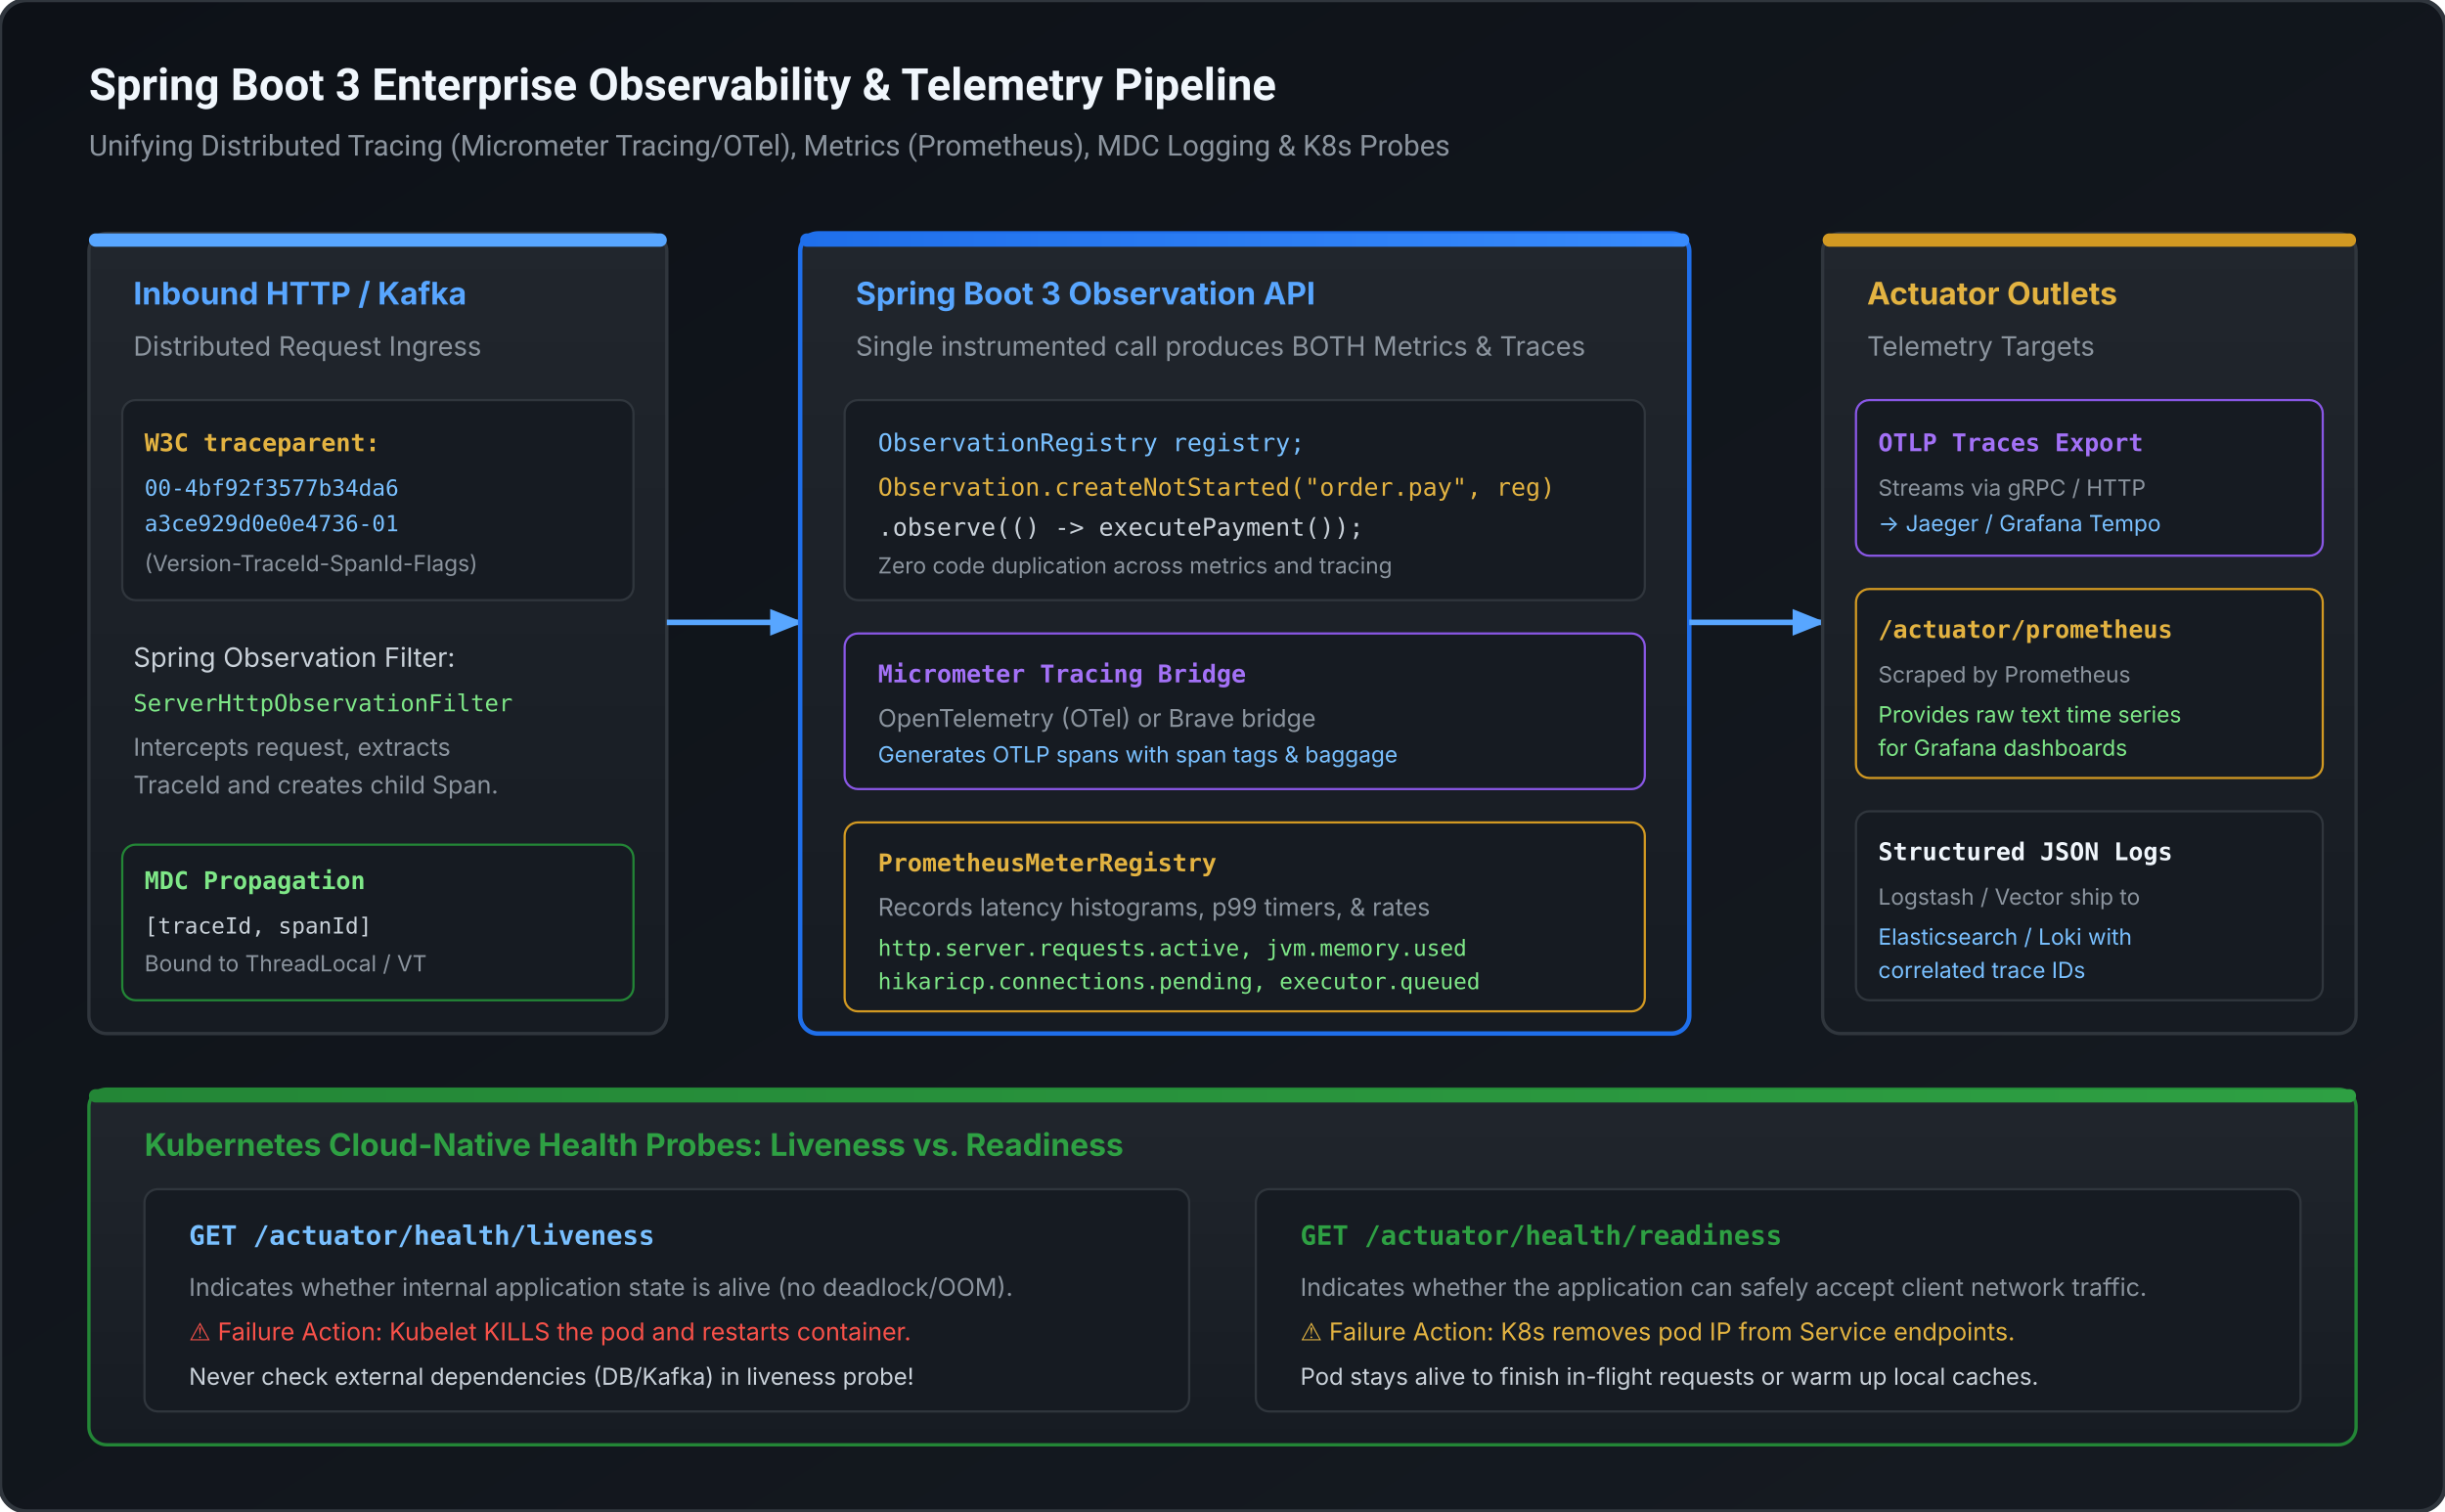
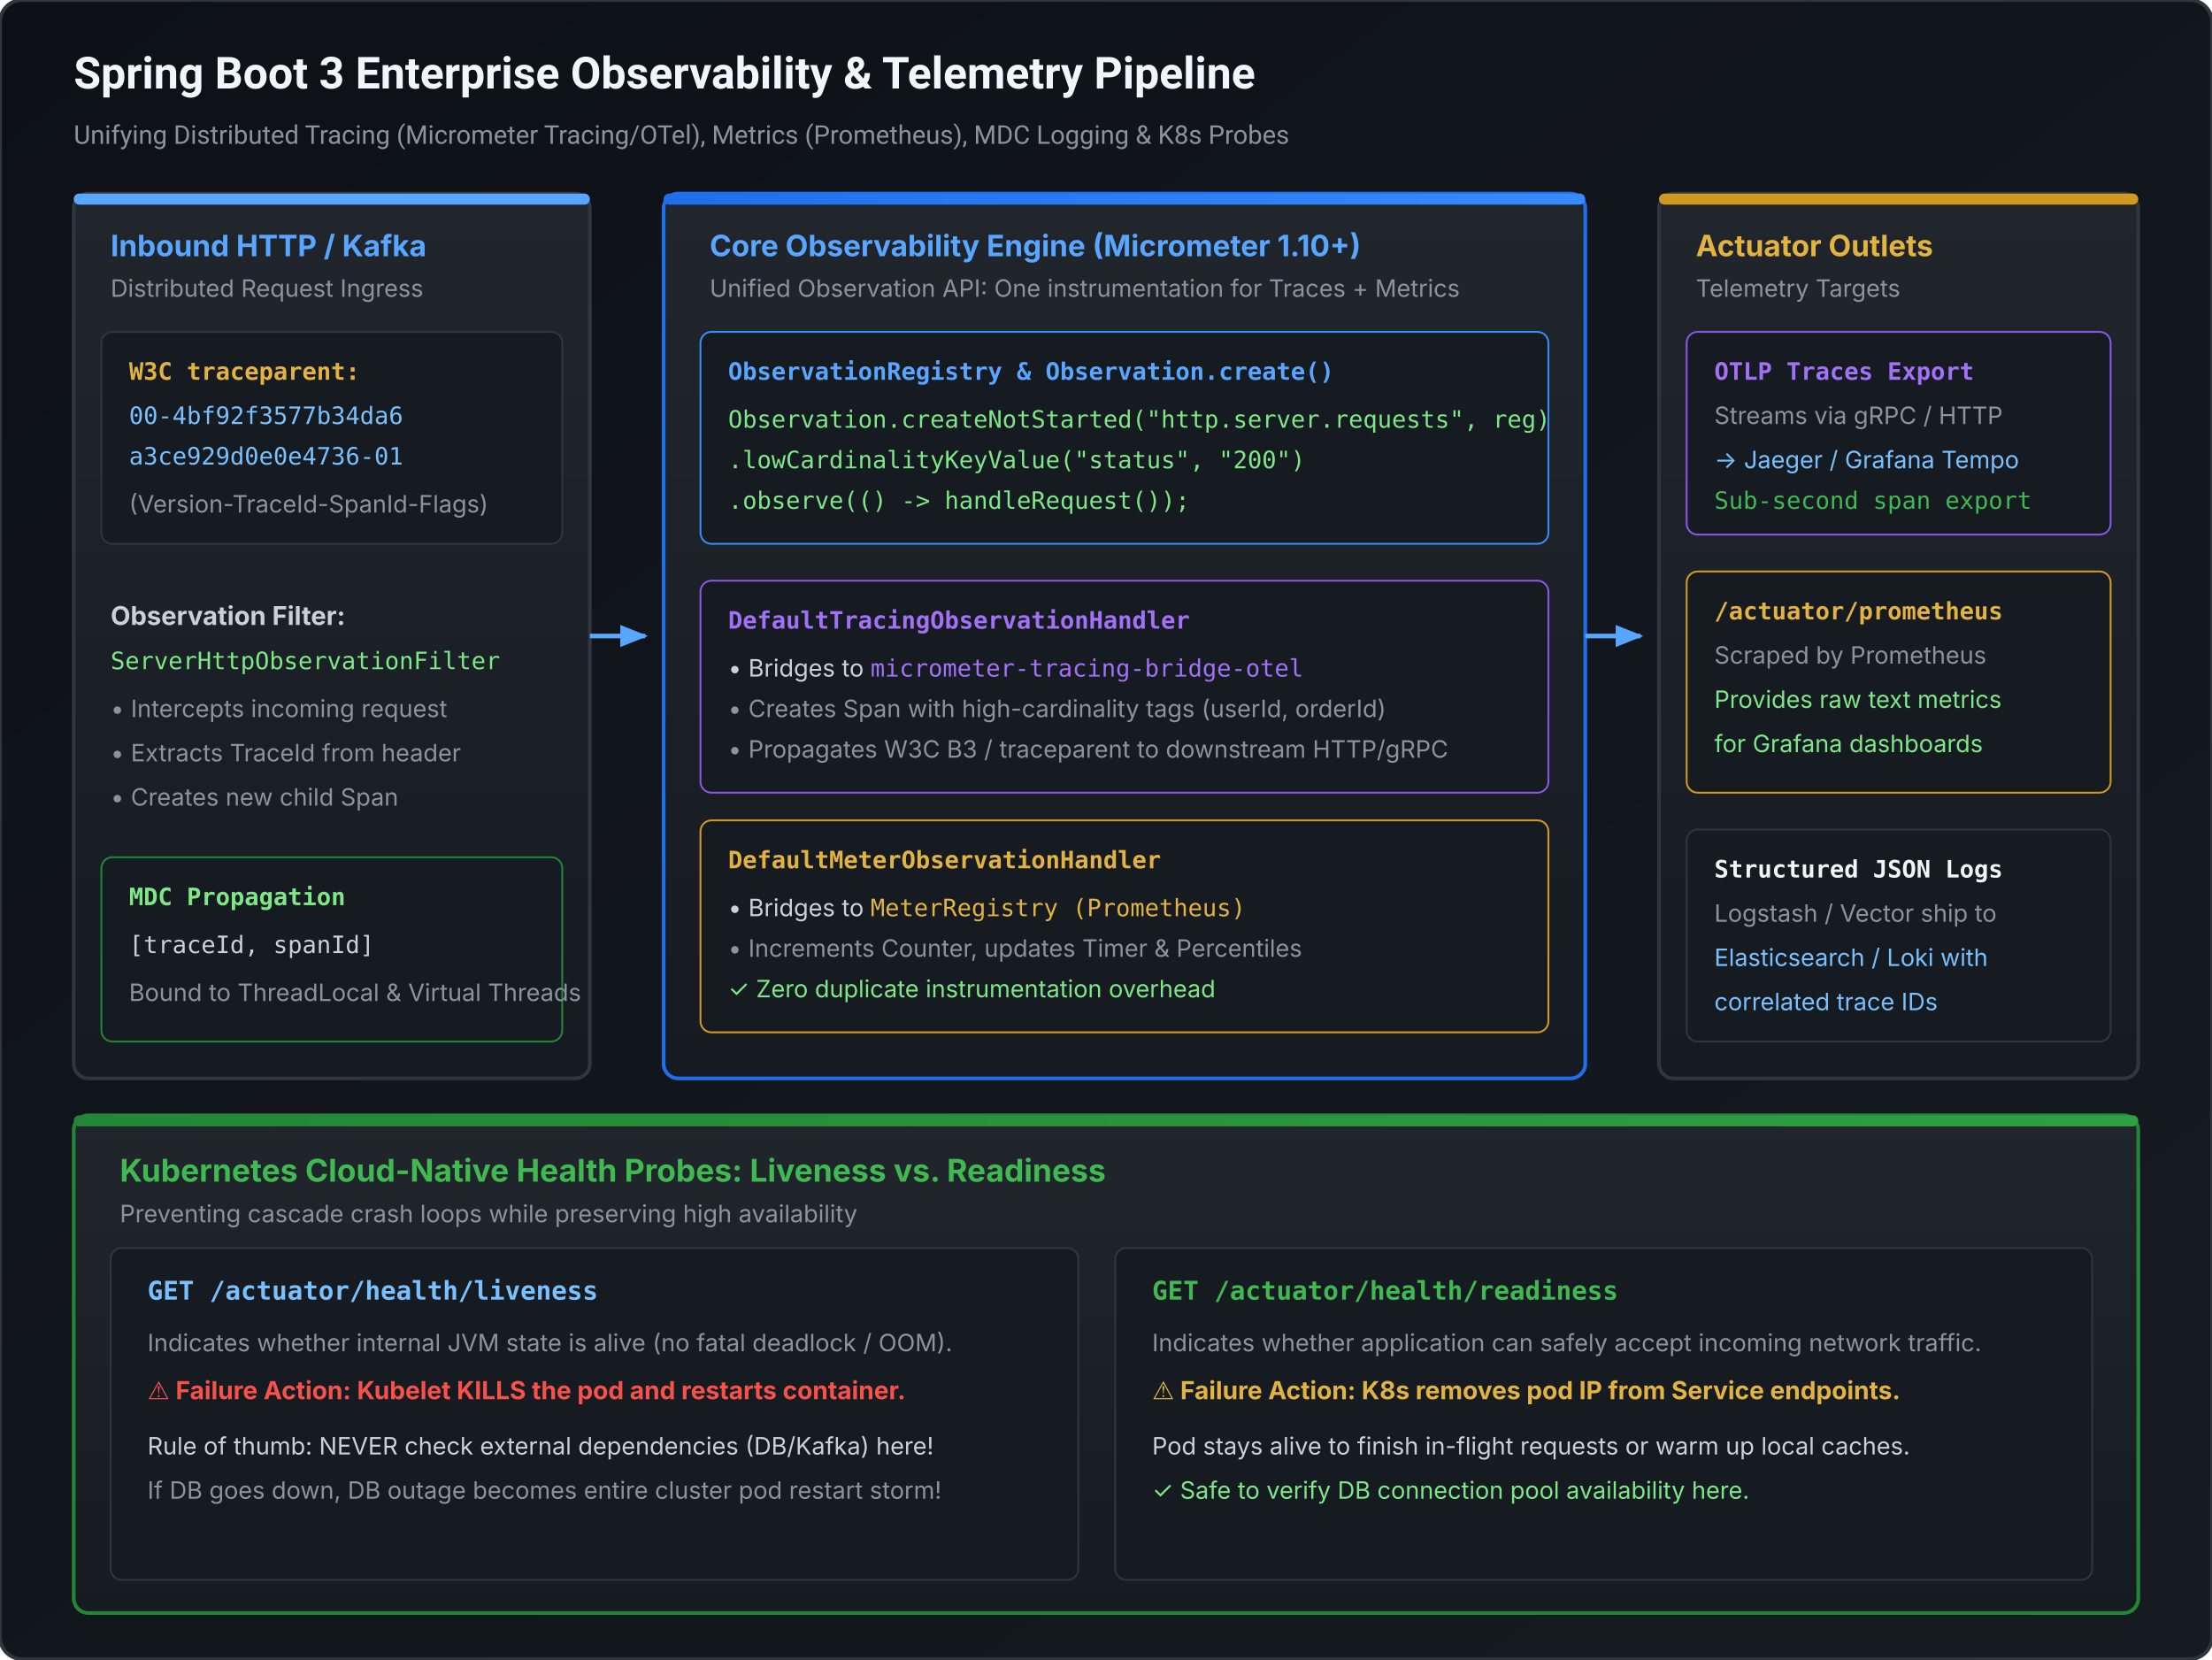
- <svg xmlns="http://www.w3.org/2000/svg" viewBox="0 0 1100 680" width="100%" height="100%">
+ <svg xmlns="http://www.w3.org/2000/svg" viewBox="0 0 1200 900" width="100%" height="100%">
  <defs>
    <linearGradient id="bgGrad4" x1="0%" y1="0%" x2="100%" y2="100%">
      <stop offset="0%" stop-color="#0d1117" />
      <stop offset="100%" stop-color="#161b22" />
    </linearGradient>
    <linearGradient id="cardGrad4" x1="0%" y1="0%" x2="0%" y2="100%">
      <stop offset="0%" stop-color="#21262d" />
      <stop offset="100%" stop-color="#161b22" />
    </linearGradient>
    <linearGradient id="obsGrad" x1="0%" y1="0%" x2="100%" y2="0%">
      <stop offset="0%" stop-color="#1f6feb" />
      <stop offset="100%" stop-color="#388bfd" />
    </linearGradient>
-     <linearGradient id="metricGrad" x1="0%" y1="0%" x2="100%" y2="0%">
-       <stop offset="0%" stop-color="#d29922" />
-       <stop offset="100%" stop-color="#e3b341" />
-     </linearGradient>
    <linearGradient id="k8sGrad" x1="0%" y1="0%" x2="100%" y2="0%">
      <stop offset="0%" stop-color="#238636" />
      <stop offset="100%" stop-color="#2ea043" />
    </linearGradient>
    <marker id="arrowBlue4" viewBox="0 0 10 10" refX="9" refY="5" markerWidth="6" markerHeight="6" orient="auto-start-reverse">
      <path d="M 0 1 L 10 5 L 0 9 z" fill="#58a6ff" />
    </marker>
-     <marker id="arrowGold4" viewBox="0 0 10 10" refX="9" refY="5" markerWidth="6" markerHeight="6" orient="auto-start-reverse">
-       <path d="M 0 1 L 10 5 L 0 9 z" fill="#d29922" />
-     </marker>
  </defs>
-   <rect width="1100" height="680" fill="url(#bgGrad4)" rx="12" stroke="#30363d" stroke-width="2" />
-   <text x="40" y="45" font-family="-apple-system, BlinkMacSystemFont, 'Segoe UI', Roboto, sans-serif" font-size="20" font-weight="700" fill="#f0f6fc">Spring Boot 3 Enterprise Observability &amp; Telemetry Pipeline</text>
-   <text x="40" y="70" font-family="-apple-system, BlinkMacSystemFont, 'Segoe UI', Roboto, sans-serif" font-size="13" fill="#8b949e">Unifying Distributed Tracing (Micrometer Tracing/OTel), Metrics (Prometheus), MDC Logging &amp; K8s Probes</text>
+   <rect width="1200" height="900" fill="url(#bgGrad4)" rx="12" stroke="#30363d" stroke-width="2" />
+   <text x="40" y="48" font-family="-apple-system, BlinkMacSystemFont, 'Segoe UI', Roboto, sans-serif" font-size="24" font-weight="700" fill="#f0f6fc">Spring Boot 3 Enterprise Observability &amp; Telemetry Pipeline</text>
+   <text x="40" y="78" font-family="-apple-system, BlinkMacSystemFont, 'Segoe UI', Roboto, sans-serif" font-size="14" fill="#8b949e">Unifying Distributed Tracing (Micrometer Tracing/OTel), Metrics (Prometheus), MDC Logging &amp; K8s Probes</text>
  <g transform="translate(40, 105)">
-     <rect width="260" height="360" rx="8" fill="url(#cardGrad4)" stroke="#30363d" stroke-width="1.5" />
-     <rect width="260" height="6" rx="3" fill="#58a6ff" />
-     <text x="20" y="32" font-family="-apple-system, BlinkMacSystemFont, 'Segoe UI', sans-serif" font-size="14" font-weight="700" fill="#58a6ff">Inbound HTTP / Kafka</text>
-     <text x="20" y="55" font-family="-apple-system, BlinkMacSystemFont, 'Segoe UI', sans-serif" font-size="12" fill="#8b949e">Distributed Request Ingress</text>
-     <rect x="15" y="75" width="230" height="90" rx="6" fill="#161b22" stroke="#30363d" />
-     <text x="25" y="98" font-family="monospace" font-size="11" font-weight="700" fill="#e3b341">W3C traceparent:</text>
-     <text x="25" y="118" font-family="monospace" font-size="10" fill="#79c0ff">00-4bf92f3577b34da6</text>
-     <text x="25" y="134" font-family="monospace" font-size="10" fill="#79c0ff">a3ce929d0e0e4736-01</text>
-     <text x="25" y="152" font-family="-apple-system, BlinkMacSystemFont, 'Segoe UI', sans-serif" font-size="10" fill="#8b949e">(Version-TraceId-SpanId-Flags)</text>
-     <text x="20" y="195" font-family="-apple-system, BlinkMacSystemFont, 'Segoe UI', sans-serif" font-size="12" fill="#c9d1d9">Spring Observation Filter:</text>
-     <text x="20" y="215" font-family="monospace" font-size="10.5" fill="#7ee787">ServerHttpObservationFilter</text>
-     <text x="20" y="235" font-family="-apple-system, BlinkMacSystemFont, 'Segoe UI', sans-serif" font-size="11" fill="#8b949e">Intercepts request, extracts</text>
-     <text x="20" y="252" font-family="-apple-system, BlinkMacSystemFont, 'Segoe UI', sans-serif" font-size="11" fill="#8b949e">TraceId and creates child Span.</text>
-     <rect x="15" y="275" width="230" height="70" rx="6" fill="#161b22" stroke="#238636" />
-     <text x="25" y="295" font-family="monospace" font-size="11" font-weight="700" fill="#7ee787">MDC Propagation</text>
-     <text x="25" y="315" font-family="monospace" font-size="10" fill="#c9d1d9">[traceId, spanId]</text>
-     <text x="25" y="332" font-family="-apple-system, BlinkMacSystemFont, 'Segoe UI', sans-serif" font-size="10" fill="#8b949e">Bound to ThreadLocal / VT</text>
+     <rect width="280" height="480" rx="8" fill="url(#cardGrad4)" stroke="#30363d" stroke-width="2" />
+     <rect width="280" height="6" rx="3" fill="#58a6ff" />
+     <text x="20" y="34" font-family="-apple-system, BlinkMacSystemFont, 'Segoe UI', sans-serif" font-size="16" font-weight="700" fill="#58a6ff">Inbound HTTP / Kafka</text>
+     <text x="20" y="56" font-family="-apple-system, BlinkMacSystemFont, 'Segoe UI', sans-serif" font-size="13" fill="#8b949e">Distributed Request Ingress</text>
+     <g transform="translate(15, 75)">
+       <rect width="250" height="115" rx="6" fill="#161b22" stroke="#30363d" />
+       <text x="15" y="26" font-family="monospace" font-size="13" font-weight="700" fill="#e3b341">W3C traceparent:</text>
+       <text x="15" y="50" font-family="monospace" font-size="13" fill="#79c0ff">00-4bf92f3577b34da6</text>
+       <text x="15" y="72" font-family="monospace" font-size="13" fill="#79c0ff">a3ce929d0e0e4736-01</text>
+       <text x="15" y="98" font-family="-apple-system, BlinkMacSystemFont, sans-serif" font-size="13" fill="#8b949e">(Version-TraceId-SpanId-Flags)</text>
+     </g>
+     <g transform="translate(15, 210)">
+       <text x="5" y="24" font-family="-apple-system, BlinkMacSystemFont, sans-serif" font-size="14" font-weight="700" fill="#c9d1d9">Observation Filter:</text>
+       <text x="5" y="48" font-family="monospace" font-size="13" fill="#7ee787">ServerHttpObservationFilter</text>
+       <text x="5" y="74" font-family="-apple-system, BlinkMacSystemFont, sans-serif" font-size="13" fill="#8b949e">• Intercepts incoming request</text>
+       <text x="5" y="98" font-family="-apple-system, BlinkMacSystemFont, sans-serif" font-size="13" fill="#8b949e">• Extracts TraceId from header</text>
+       <text x="5" y="122" font-family="-apple-system, BlinkMacSystemFont, sans-serif" font-size="13" fill="#8b949e">• Creates new child Span</text>
+     </g>
+     <g transform="translate(15, 360)">
+       <rect width="250" height="100" rx="6" fill="#161b22" stroke="#238636" />
+       <text x="15" y="26" font-family="monospace" font-size="13" font-weight="700" fill="#7ee787">MDC Propagation</text>
+       <text x="15" y="52" font-family="monospace" font-size="13" fill="#c9d1d9">[traceId, spanId]</text>
+       <text x="15" y="78" font-family="-apple-system, BlinkMacSystemFont, sans-serif" font-size="13" fill="#8b949e">Bound to ThreadLocal &amp; Virtual Threads</text>
+     </g>
  </g>
-   <line x1="300" y1="280" x2="360" y2="280" stroke="#58a6ff" stroke-width="2.5" marker-end="url(#arrowBlue4)" />
+   <path d="M 320 345 L 350 345" fill="none" stroke="#58a6ff" stroke-width="2.5" marker-end="url(#arrowBlue4)" />
  <g transform="translate(360, 105)">
-     <rect width="400" height="360" rx="8" fill="url(#cardGrad4)" stroke="#1f6feb" stroke-width="2" />
-     <rect width="400" height="6" rx="3" fill="url(#obsGrad)" />
-     <text x="25" y="32" font-family="-apple-system, BlinkMacSystemFont, 'Segoe UI', sans-serif" font-size="14" font-weight="700" fill="#58a6ff">Spring Boot 3 Observation API</text>
-     <text x="25" y="55" font-family="-apple-system, BlinkMacSystemFont, 'Segoe UI', sans-serif" font-size="12" fill="#8b949e">Single instrumented call produces BOTH Metrics &amp; Traces</text>
-     <rect x="20" y="75" width="360" height="90" rx="6" fill="#161b22" stroke="#30363d" />
-     <text x="35" y="98" font-family="monospace" font-size="11" fill="#79c0ff">ObservationRegistry registry;</text>
-     <text x="35" y="118" font-family="monospace" font-size="11" fill="#e3b341">Observation.createNotStarted("order.pay", reg)</text>
-     <text x="35" y="136" font-family="monospace" font-size="11" fill="#c9d1d9">  .observe(() -&gt; executePayment());</text>
-     <text x="35" y="153" font-family="-apple-system, BlinkMacSystemFont, 'Segoe UI', sans-serif" font-size="10" fill="#8b949e">Zero code duplication across metrics and tracing</text>
-     <rect x="20" y="180" width="360" height="70" rx="6" fill="#161b22" stroke="#8957e5" />
-     <text x="35" y="202" font-family="monospace" font-size="11" font-weight="700" fill="#a371f7">Micrometer Tracing Bridge</text>
-     <text x="35" y="222" font-family="-apple-system, BlinkMacSystemFont, 'Segoe UI', sans-serif" font-size="11" fill="#8b949e">OpenTelemetry (OTel) or Brave bridge</text>
-     <text x="35" y="238" font-family="-apple-system, BlinkMacSystemFont, 'Segoe UI', sans-serif" font-size="10" fill="#79c0ff">Generates OTLP spans with span tags &amp; baggage</text>
-     <rect x="20" y="265" width="360" height="85" rx="6" fill="#161b22" stroke="#d29922" />
-     <text x="35" y="287" font-family="monospace" font-size="11" font-weight="700" fill="#e3b341">PrometheusMeterRegistry</text>
-     <text x="35" y="307" font-family="-apple-system, BlinkMacSystemFont, 'Segoe UI', sans-serif" font-size="11" fill="#8b949e">Records latency histograms, p99 timers, &amp; rates</text>
-     <text x="35" y="325" font-family="monospace" font-size="10" fill="#7ee787">http.server.requests.active, jvm.memory.used</text>
-     <text x="35" y="340" font-family="monospace" font-size="10" fill="#7ee787">hikaricp.connections.pending, executor.queued</text>
+     <rect width="500" height="480" rx="8" fill="url(#cardGrad4)" stroke="#1f6feb" stroke-width="2" />
+     <rect width="500" height="6" rx="3" fill="url(#obsGrad)" />
+     <text x="25" y="34" font-family="-apple-system, BlinkMacSystemFont, 'Segoe UI', sans-serif" font-size="16" font-weight="700" fill="#58a6ff">Core Observability Engine (Micrometer 1.10+)</text>
+     <text x="25" y="56" font-family="-apple-system, BlinkMacSystemFont, 'Segoe UI', sans-serif" font-size="13" fill="#8b949e">Unified Observation API: One instrumentation for Traces + Metrics</text>
+     <g transform="translate(20, 75)">
+       <rect width="460" height="115" rx="6" fill="#161b22" stroke="#388bfd" />
+       <text x="15" y="26" font-family="monospace" font-size="13" font-weight="700" fill="#58a6ff">ObservationRegistry &amp; Observation.create()</text>
+       <text x="15" y="52" font-family="monospace" font-size="13" fill="#7ee787">Observation.createNotStarted("http.server.requests", reg)</text>
+       <text x="15" y="74" font-family="monospace" font-size="13" fill="#7ee787">  .lowCardinalityKeyValue("status", "200")</text>
+       <text x="15" y="96" font-family="monospace" font-size="13" fill="#7ee787">  .observe(() -&gt; handleRequest());</text>
+     </g>
+     <g transform="translate(20, 210)">
+       <g transform="translate(0, 0)">
+         <rect width="460" height="115" rx="6" fill="#161b22" stroke="#8957e5" />
+         <text x="15" y="26" font-family="monospace" font-size="13" font-weight="700" fill="#a371f7">DefaultTracingObservationHandler</text>
+         <text x="15" y="52" font-family="-apple-system, BlinkMacSystemFont, sans-serif" font-size="13" fill="#c9d1d9">• Bridges to <tspan font-family="monospace" fill="#a371f7">micrometer-tracing-bridge-otel</tspan>
+         </text>
+         <text x="15" y="74" font-family="-apple-system, BlinkMacSystemFont, sans-serif" font-size="13" fill="#8b949e">• Creates Span with high-cardinality tags (userId, orderId)</text>
+         <text x="15" y="96" font-family="-apple-system, BlinkMacSystemFont, sans-serif" font-size="13" fill="#8b949e">• Propagates W3C B3 / traceparent to downstream HTTP/gRPC</text>
+       </g>
+       <g transform="translate(0, 130)">
+         <rect width="460" height="115" rx="6" fill="#161b22" stroke="#d29922" />
+         <text x="15" y="26" font-family="monospace" font-size="13" font-weight="700" fill="#e3b341">DefaultMeterObservationHandler</text>
+         <text x="15" y="52" font-family="-apple-system, BlinkMacSystemFont, sans-serif" font-size="13" fill="#c9d1d9">• Bridges to <tspan font-family="monospace" fill="#e3b341">MeterRegistry (Prometheus)</tspan>
+         </text>
+         <text x="15" y="74" font-family="-apple-system, BlinkMacSystemFont, sans-serif" font-size="13" fill="#8b949e">• Increments Counter, updates Timer &amp; Percentiles</text>
+         <text x="15" y="96" font-family="-apple-system, BlinkMacSystemFont, sans-serif" font-size="13" fill="#7ee787">✓ Zero duplicate instrumentation overhead</text>
+       </g>
+     </g>
  </g>
-   <line x1="760" y1="280" x2="820" y2="280" stroke="#58a6ff" stroke-width="2.5" marker-end="url(#arrowBlue4)" />
-   <g transform="translate(820, 105)">
-     <rect width="240" height="360" rx="8" fill="url(#cardGrad4)" stroke="#30363d" stroke-width="1.5" />
-     <rect width="240" height="6" rx="3" fill="#d29922" />
-     <text x="20" y="32" font-family="-apple-system, BlinkMacSystemFont, 'Segoe UI', sans-serif" font-size="14" font-weight="700" fill="#e3b341">Actuator Outlets</text>
-     <text x="20" y="55" font-family="-apple-system, BlinkMacSystemFont, 'Segoe UI', sans-serif" font-size="12" fill="#8b949e">Telemetry Targets</text>
-     <rect x="15" y="75" width="210" height="70" rx="6" fill="#161b22" stroke="#8957e5" />
-     <text x="25" y="98" font-family="monospace" font-size="11" font-weight="700" fill="#a371f7">OTLP Traces Export</text>
-     <text x="25" y="118" font-family="-apple-system, BlinkMacSystemFont, 'Segoe UI', sans-serif" font-size="10" fill="#8b949e">Streams via gRPC / HTTP</text>
-     <text x="25" y="134" font-family="-apple-system, BlinkMacSystemFont, 'Segoe UI', sans-serif" font-size="10" fill="#79c0ff">→ Jaeger / Grafana Tempo</text>
-     <rect x="15" y="160" width="210" height="85" rx="6" fill="#161b22" stroke="#d29922" />
-     <text x="25" y="182" font-family="monospace" font-size="11" font-weight="700" fill="#e3b341">/actuator/prometheus</text>
-     <text x="25" y="202" font-family="-apple-system, BlinkMacSystemFont, 'Segoe UI', sans-serif" font-size="10" fill="#8b949e">Scraped by Prometheus</text>
-     <text x="25" y="220" font-family="-apple-system, BlinkMacSystemFont, 'Segoe UI', sans-serif" font-size="10" fill="#7ee787">Provides raw text time series</text>
-     <text x="25" y="235" font-family="-apple-system, BlinkMacSystemFont, 'Segoe UI', sans-serif" font-size="10" fill="#7ee787">for Grafana dashboards</text>
-     <rect x="15" y="260" width="210" height="85" rx="6" fill="#161b22" stroke="#30363d" />
-     <text x="25" y="282" font-family="monospace" font-size="11" font-weight="700" fill="#f0f6fc">Structured JSON Logs</text>
-     <text x="25" y="302" font-family="-apple-system, BlinkMacSystemFont, 'Segoe UI', sans-serif" font-size="10" fill="#8b949e">Logstash / Vector ship to</text>
-     <text x="25" y="320" font-family="-apple-system, BlinkMacSystemFont, 'Segoe UI', sans-serif" font-size="10" fill="#79c0ff">Elasticsearch / Loki with</text>
-     <text x="25" y="335" font-family="-apple-system, BlinkMacSystemFont, 'Segoe UI', sans-serif" font-size="10" fill="#79c0ff">correlated trace IDs</text>
+   <path d="M 860 345 L 890 345" fill="none" stroke="#58a6ff" stroke-width="2.5" marker-end="url(#arrowBlue4)" />
+   <g transform="translate(900, 105)">
+     <rect width="260" height="480" rx="8" fill="url(#cardGrad4)" stroke="#30363d" stroke-width="2" />
+     <rect width="260" height="6" rx="3" fill="#d29922" />
+     <text x="20" y="34" font-family="-apple-system, BlinkMacSystemFont, 'Segoe UI', sans-serif" font-size="16" font-weight="700" fill="#e3b341">Actuator Outlets</text>
+     <text x="20" y="56" font-family="-apple-system, BlinkMacSystemFont, 'Segoe UI', sans-serif" font-size="13" fill="#8b949e">Telemetry Targets</text>
+     <g transform="translate(15, 75)">
+       <rect width="230" height="110" rx="6" fill="#161b22" stroke="#8957e5" />
+       <text x="15" y="26" font-family="monospace" font-size="13" font-weight="700" fill="#a371f7">OTLP Traces Export</text>
+       <text x="15" y="50" font-family="-apple-system, BlinkMacSystemFont, sans-serif" font-size="13" fill="#8b949e">Streams via gRPC / HTTP</text>
+       <text x="15" y="74" font-family="-apple-system, BlinkMacSystemFont, sans-serif" font-size="13" fill="#79c0ff">→ Jaeger / Grafana Tempo</text>
+       <text x="15" y="96" font-family="monospace" font-size="13" fill="#3fb950">Sub-second span export</text>
+     </g>
+     <g transform="translate(15, 205)">
+       <rect width="230" height="120" rx="6" fill="#161b22" stroke="#d29922" />
+       <text x="15" y="26" font-family="monospace" font-size="13" font-weight="700" fill="#e3b341">/actuator/prometheus</text>
+       <text x="15" y="50" font-family="-apple-system, BlinkMacSystemFont, sans-serif" font-size="13" fill="#8b949e">Scraped by Prometheus</text>
+       <text x="15" y="74" font-family="-apple-system, BlinkMacSystemFont, sans-serif" font-size="13" fill="#7ee787">Provides raw text metrics</text>
+       <text x="15" y="98" font-family="-apple-system, BlinkMacSystemFont, sans-serif" font-size="13" fill="#7ee787">for Grafana dashboards</text>
+     </g>
+     <g transform="translate(15, 345)">
+       <rect width="230" height="115" rx="6" fill="#161b22" stroke="#30363d" />
+       <text x="15" y="26" font-family="monospace" font-size="13" font-weight="700" fill="#f0f6fc">Structured JSON Logs</text>
+       <text x="15" y="50" font-family="-apple-system, BlinkMacSystemFont, sans-serif" font-size="13" fill="#8b949e">Logstash / Vector ship to</text>
+       <text x="15" y="74" font-family="-apple-system, BlinkMacSystemFont, sans-serif" font-size="13" fill="#79c0ff">Elasticsearch / Loki with</text>
+       <text x="15" y="98" font-family="-apple-system, BlinkMacSystemFont, sans-serif" font-size="13" fill="#79c0ff">correlated trace IDs</text>
+     </g>
  </g>
-   <g transform="translate(40, 490)">
-     <rect width="1020" height="160" rx="8" fill="url(#cardGrad4)" stroke="#238636" stroke-width="1.5" />
-     <rect width="1020" height="6" rx="3" fill="url(#k8sGrad)" />
-     <text x="25" y="30" font-family="-apple-system, BlinkMacSystemFont, 'Segoe UI', sans-serif" font-size="14" font-weight="700" fill="#2ea043">Kubernetes Cloud-Native Health Probes: Liveness vs. Readiness</text>
-     <g transform="translate(25, 45)">
-       <rect width="470" height="100" rx="6" fill="#161b22" stroke="#30363d" />
-       <text x="20" y="25" font-family="monospace" font-size="12" font-weight="700" fill="#79c0ff">GET /actuator/health/liveness</text>
-       <text x="20" y="48" font-family="-apple-system, BlinkMacSystemFont, 'Segoe UI', sans-serif" font-size="11" fill="#8b949e">Indicates whether internal application state is alive (no deadlock/OOM).</text>
-       <text x="20" y="68" font-family="-apple-system, BlinkMacSystemFont, 'Segoe UI', sans-serif" font-size="11" fill="#f85149">⚠️ Failure Action: Kubelet KILLS the pod and restarts container.</text>
-       <text x="20" y="88" font-family="-apple-system, BlinkMacSystemFont, 'Segoe UI', sans-serif" font-size="10.5" fill="#c9d1d9">Never check external dependencies (DB/Kafka) in liveness probe!</text>
+   <g transform="translate(40, 605)">
+     <rect width="1120" height="270" rx="8" fill="url(#cardGrad4)" stroke="#238636" stroke-width="2" />
+     <rect width="1120" height="6" rx="3" fill="url(#k8sGrad)" />
+     <text x="25" y="36" font-family="-apple-system, BlinkMacSystemFont, 'Segoe UI', sans-serif" font-size="17" font-weight="700" fill="#3fb950">Kubernetes Cloud-Native Health Probes: Liveness vs. Readiness</text>
+     <text x="25" y="58" font-family="-apple-system, BlinkMacSystemFont, 'Segoe UI', sans-serif" font-size="13" fill="#8b949e">Preventing cascade crash loops while preserving high availability</text>
+     <g transform="translate(20, 72)">
+       <rect width="525" height="180" rx="6" fill="#161b22" stroke="#30363d" />
+       <text x="20" y="28" font-family="monospace" font-size="14" font-weight="700" fill="#79c0ff">GET /actuator/health/liveness</text>
+       <text x="20" y="56" font-family="-apple-system, BlinkMacSystemFont, sans-serif" font-size="13" fill="#8b949e">Indicates whether internal JVM state is alive (no fatal deadlock / OOM).</text>
+       <text x="20" y="82" font-family="-apple-system, BlinkMacSystemFont, sans-serif" font-size="13.5" font-weight="700" fill="#f85149">⚠️ Failure Action: Kubelet KILLS the pod and restarts container.</text>
+       <text x="20" y="112" font-family="-apple-system, BlinkMacSystemFont, sans-serif" font-size="13" fill="#c9d1d9">Rule of thumb: NEVER check external dependencies (DB/Kafka) here!</text>
+       <text x="20" y="136" font-family="-apple-system, BlinkMacSystemFont, sans-serif" font-size="13" fill="#8b949e">If DB goes down, DB outage becomes entire cluster pod restart storm!</text>
    </g>
-     <g transform="translate(525, 45)">
-       <rect width="470" height="100" rx="6" fill="#161b22" stroke="#30363d" />
-       <text x="20" y="25" font-family="monospace" font-size="12" font-weight="700" fill="#2ea043">GET /actuator/health/readiness</text>
-       <text x="20" y="48" font-family="-apple-system, BlinkMacSystemFont, 'Segoe UI', sans-serif" font-size="11" fill="#8b949e">Indicates whether the application can safely accept client network traffic.</text>
-       <text x="20" y="68" font-family="-apple-system, BlinkMacSystemFont, 'Segoe UI', sans-serif" font-size="11" fill="#e3b341">⚠️ Failure Action: K8s removes pod IP from Service endpoints.</text>
-       <text x="20" y="88" font-family="-apple-system, BlinkMacSystemFont, 'Segoe UI', sans-serif" font-size="10.5" fill="#c9d1d9">Pod stays alive to finish in-flight requests or warm up local caches.</text>
+     <g transform="translate(565, 72)">
+       <rect width="530" height="180" rx="6" fill="#161b22" stroke="#30363d" />
+       <text x="20" y="28" font-family="monospace" font-size="14" font-weight="700" fill="#3fb950">GET /actuator/health/readiness</text>
+       <text x="20" y="56" font-family="-apple-system, BlinkMacSystemFont, sans-serif" font-size="13" fill="#8b949e">Indicates whether application can safely accept incoming network traffic.</text>
+       <text x="20" y="82" font-family="-apple-system, BlinkMacSystemFont, sans-serif" font-size="13.5" font-weight="700" fill="#e3b341">⚠️ Failure Action: K8s removes pod IP from Service endpoints.</text>
+       <text x="20" y="112" font-family="-apple-system, BlinkMacSystemFont, sans-serif" font-size="13" fill="#c9d1d9">Pod stays alive to finish in-flight requests or warm up local caches.</text>
+       <text x="20" y="136" font-family="-apple-system, BlinkMacSystemFont, sans-serif" font-size="13" fill="#7ee787">✓ Safe to verify DB connection pool availability here.</text>
    </g>
  </g>
</svg>
